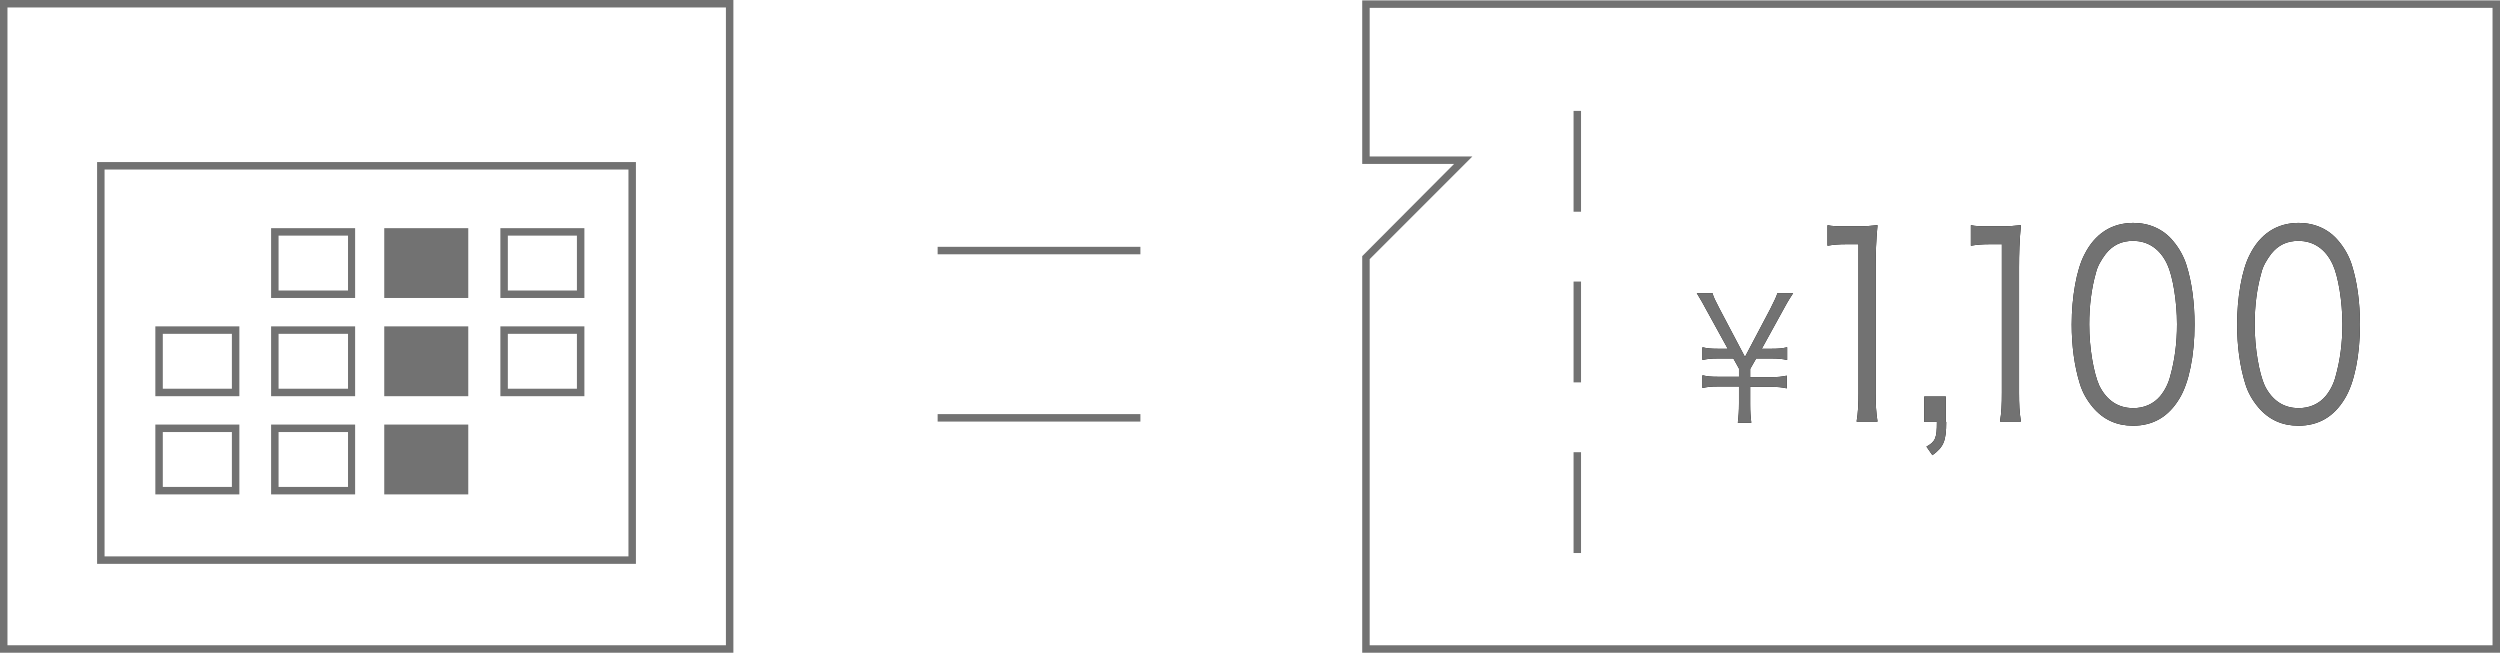
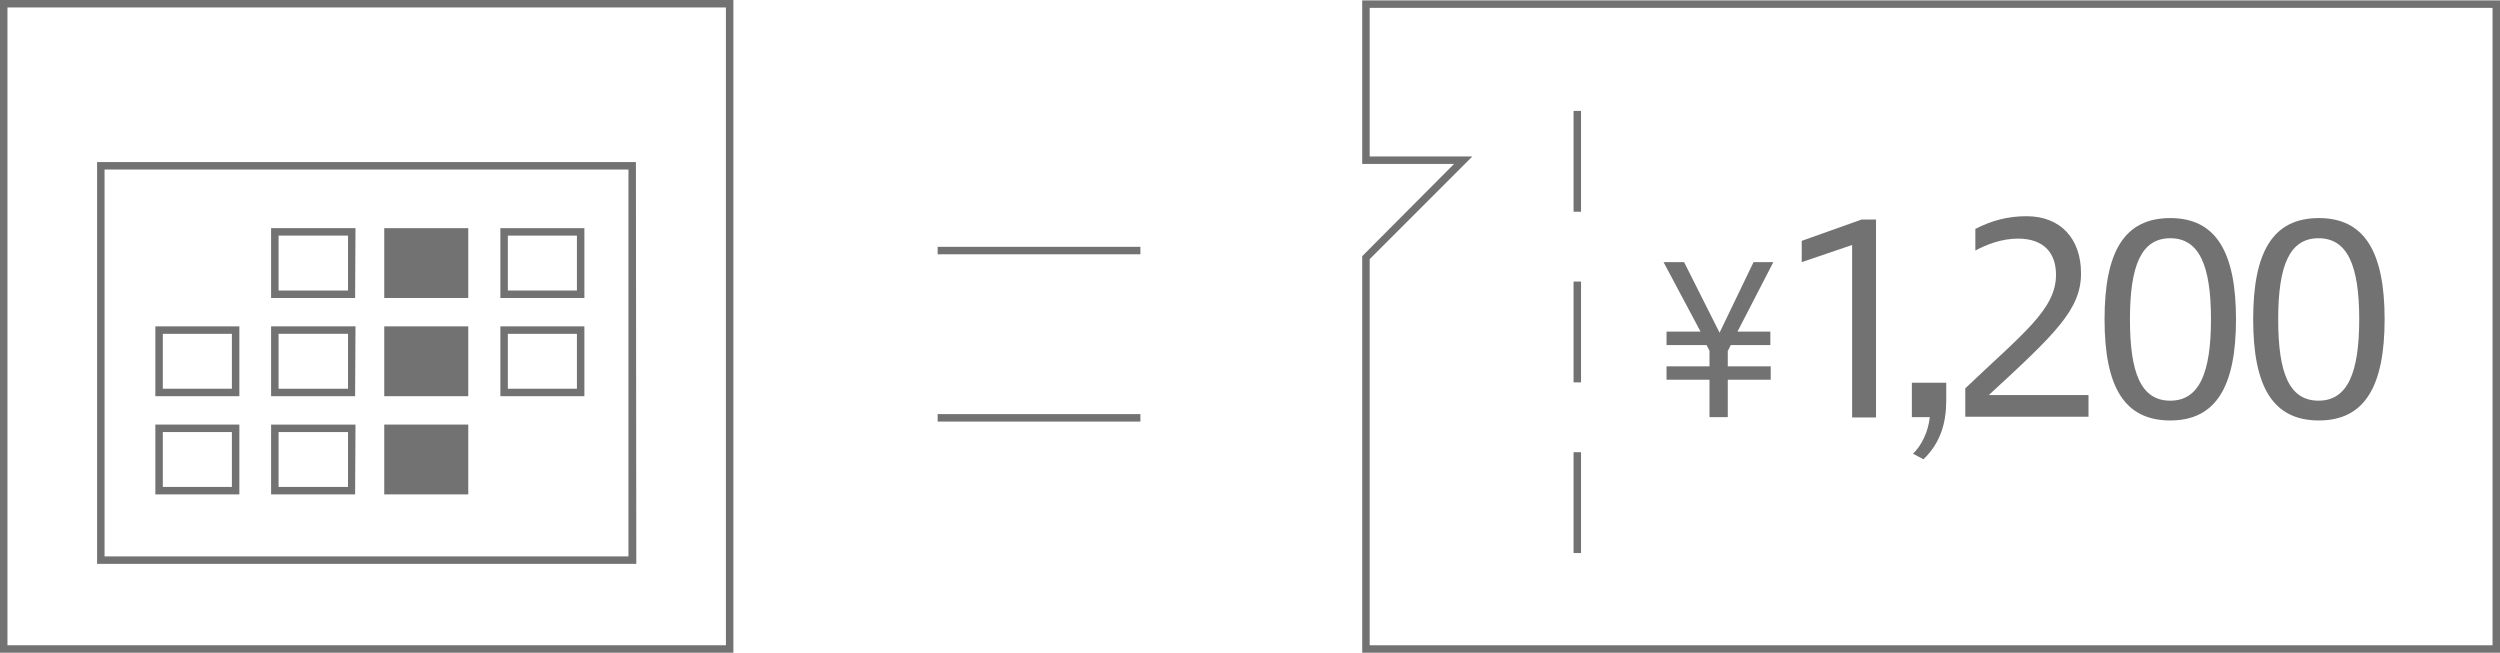
<svg xmlns="http://www.w3.org/2000/svg" version="1.1" id="レイヤー_21" x="0px" y="0px" viewBox="0 0 669.5 174.8" style="enable-background:new 0 0 669.5 174.8;" xml:space="preserve">
+   <style type="text/css">
+ 	.st0{fill:#727272;}
+ </style>
  <g>
-     <rect x="251.1" y="66.1" style="fill:#727272;" width="54.3" height="2" />
-     <rect x="251.1" y="110.9" style="fill:#727272;" width="54.3" height="2" />
+     <rect x="251.1" y="66.1" class="st0" width="54.3" height="2" />
+     <rect x="251.1" y="110.9" class="st0" width="54.3" height="2" />
  </g>
-   <path style="fill:#727272;" d="M669.5,174.8H364.8V68.6l24.6-24.7h-24.6V0.1h304.7V174.8z M366.8,172.8h300.7V2.1H366.8v39.8h27.5  l-27.5,27.5V172.8z" />
+   <path class="st0" d="M669.5,174.8H364.8V68.6l24.6-24.7h-24.6V0.1h304.7V174.8z M366.8,172.8h300.7V2.1H366.8v39.8h27.5l-27.5,27.5  V172.8z" />
  <g>
-     <rect x="421.4" y="121.1" style="fill:#727272;" width="2" height="27" />
-     <rect x="421.4" y="75.4" style="fill:#727272;" width="2" height="27" />
-     <rect x="421.4" y="29.7" style="fill:#727272;" width="2" height="27" />
+     <rect x="421.4" y="121.1" class="st0" width="2" height="27" />
+     <rect x="421.4" y="75.4" class="st0" width="2" height="27" />
+     <rect x="421.4" y="29.7" class="st0" width="2" height="27" />
  </g>
+   <path class="st0" d="M196.4,174.8H0V0h196.4V174.8z M2,172.8h192.4V2H2V172.8z" />
+   <path class="st0" d="M170.4,151H26V43.4h144.3L170.4,151L170.4,151z M28,149h140.3V45.4H28V149z" />
+   <path class="st0" d="M93.2,63.1v14.7H74.6V63.1H93.2 M95.2,61.1H72.6v18.7h22.5L95.2,61.1L95.2,61.1z" />
+   <rect x="102.9" y="61.1" class="st0" width="22.5" height="18.7" />
+   <path class="st0" d="M154.5,63.1v14.7H136V63.1H154.5 M156.5,61.1H134v18.7h22.5V61.1L156.5,61.1z" />
+   <path class="st0" d="M62.1,89.4v14.7H43.6V89.4H62.1 M64.1,87.4H41.6v18.7h22.5V87.4L64.1,87.4z" />
+   <path class="st0" d="M93.2,89.4v14.7H74.6V89.4H93.2 M95.2,87.4H72.6v18.7h22.5L95.2,87.4L95.2,87.4z" />
+   <rect x="102.9" y="87.4" class="st0" width="22.5" height="18.7" />
+   <path class="st0" d="M154.5,89.4v14.7H136V89.4H154.5 M156.5,87.4H134v18.7h22.5V87.4L156.5,87.4z" />
+   <path class="st0" d="M62.1,115.7v14.7H43.6v-14.7H62.1 M64.1,113.7H41.6v18.7h22.5V113.7L64.1,113.7z" />
+   <path class="st0" d="M93.2,115.7v14.7H74.6v-14.7H93.2 M95.2,113.7H72.6v18.7h22.5L95.2,113.7L95.2,113.7z" />
+   <rect x="102.9" y="113.7" class="st0" width="22.5" height="18.7" />
  <g>
-     <g>
-       <path d="M465.4,113.1c0.2-1.6,0.3-3.1,0.3-5.1v-4.5H460c-1.8,0-2.7,0.1-4.1,0.4v-3.4c1.3,0.3,2.3,0.4,4.1,0.4h5.7v-2.2l-1.5-2.7    H460c-1.8,0-2.7,0.1-4.1,0.4v-3.4c1.3,0.3,2.3,0.4,4.1,0.4h2.7l-6-10.9c-1.1-2.1-1.8-3.1-2.3-4h4.2c0.3,1.1,0.7,1.9,1.9,4.2    l6.8,12.9l6.8-12.9c1.1-2.2,1.6-3.2,1.9-4.2h4.2c-0.5,0.8-1.4,2.1-2.4,4l-6,10.9h2.7c1.8,0,2.8-0.1,4.1-0.4v3.4    c-1.3-0.3-2.4-0.4-4.1-0.4h-4.2l-1.6,2.8v2.2h5.7c1.7,0,2.7-0.1,4.1-0.4v3.4c-1.3-0.3-2.4-0.4-4.1-0.4h-5.7v4.5    c0,2.3,0.1,3.5,0.3,5.1H465.4z" />
-       <path d="M489.3,60.3c1.5,0.3,2.6,0.3,4.9,0.3h3.7c2,0,2.9-0.1,4.9-0.3c-0.4,4.2-0.5,7.7-0.5,11.4v33.4c0,3.2,0.1,5.2,0.5,7.8h-5.6    c0.4-2.4,0.5-4.6,0.5-7.8V65.4h-3.2c-1.9,0-3.4,0.1-5.1,0.4V60.3z" />
-       <path d="M521.2,113c0,5.1-0.7,6.7-3.7,8.9l-1.6-2.3c2.4-1.3,2.8-2.3,2.8-6.6h-3.4v-6.8h5.8V113z" />
-       <path d="M527.7,60.3c1.5,0.3,2.6,0.3,4.9,0.3h3.7c2,0,2.9-0.1,4.9-0.3c-0.4,4.2-0.5,7.7-0.5,11.4v33.4c0,3.2,0.1,5.2,0.5,7.8h-5.6    c0.4-2.4,0.5-4.6,0.5-7.8V65.4h-3.2c-1.9,0-3.4,0.1-5.1,0.4V60.3z" />
-       <path d="M560.5,109.1c-1.6-1.9-2.8-4-3.5-6.3c-1.5-4.8-2.2-10.3-2.2-15.9c0-7.3,1.3-14.7,3.4-18.7c2.8-5.6,7.3-8.5,13.1-8.5    c4.3,0,8.1,1.7,10.7,4.9c1.6,1.9,2.8,4.1,3.5,6.3c1.5,4.7,2.2,10.3,2.2,16c0,8.3-1.5,15.7-4.1,19.9c-2.9,4.8-7,7.2-12.4,7.2    C566.9,114,563.3,112.4,560.5,109.1z M563.9,68c-1.2,1.6-2.2,3.3-2.6,5c-1.2,4.2-1.8,8.9-1.8,13.9c0,6.4,1.2,13.1,2.7,16.4    c2,4,5.1,6,9.1,6c2.9,0,5.4-1.1,7.2-3.2c1.3-1.6,2.2-3.4,2.7-5.4c1.2-4.3,1.8-8.8,1.8-13.9c0-6-1.1-12.8-2.6-16    c-1.9-4.1-5.1-6.3-9.2-6.3C568.2,64.5,565.8,65.6,563.9,68z" />
-       <path d="M604.8,109.1c-1.6-1.9-2.8-4-3.5-6.3c-1.5-4.8-2.2-10.3-2.2-15.9c0-7.3,1.3-14.7,3.4-18.7c2.8-5.6,7.3-8.5,13.1-8.5    c4.3,0,8.1,1.7,10.7,4.9c1.6,1.9,2.8,4.1,3.5,6.3c1.5,4.7,2.2,10.3,2.2,16c0,8.3-1.5,15.7-4.1,19.9c-2.9,4.8-7,7.2-12.4,7.2    C611.2,114,607.6,112.4,604.8,109.1z M608.2,68c-1.2,1.6-2.2,3.3-2.6,5c-1.2,4.2-1.8,8.9-1.8,13.9c0,6.4,1.2,13.1,2.7,16.4    c2,4,5.1,6,9.1,6c2.9,0,5.4-1.1,7.2-3.2c1.3-1.6,2.2-3.4,2.7-5.4c1.2-4.3,1.8-8.8,1.8-13.9c0-6-1.1-12.8-2.6-16    c-1.9-4.1-5.1-6.3-9.2-6.3C612.5,64.5,610.1,65.6,608.2,68z" />
-     </g>
-     <g>
-       <path style="fill:#727272;" d="M465.4,113.1c0.2-1.6,0.3-3.1,0.3-5.1v-4.5H460c-1.8,0-2.7,0.1-4.1,0.4v-3.4c1.3,0.3,2.3,0.4,4.1,0.4h5.7    v-2.2l-1.5-2.7H460c-1.8,0-2.7,0.1-4.1,0.4v-3.4c1.3,0.3,2.3,0.4,4.1,0.4h2.7l-6-10.9c-1.1-2.1-1.8-3.1-2.3-4h4.2    c0.3,1.1,0.7,1.9,1.9,4.2l6.8,12.9l6.8-12.9c1.1-2.2,1.6-3.2,1.9-4.2h4.2c-0.5,0.8-1.4,2.1-2.4,4l-6,10.9h2.7    c1.8,0,2.8-0.1,4.1-0.4v3.4c-1.3-0.3-2.4-0.4-4.1-0.4h-4.2l-1.6,2.8v2.2h5.7c1.7,0,2.7-0.1,4.1-0.4v3.4c-1.3-0.3-2.4-0.4-4.1-0.4    h-5.7v4.5c0,2.3,0.1,3.5,0.3,5.1H465.4z" />
-       <path style="fill:#727272;" d="M489.3,60.3c1.5,0.3,2.6,0.3,4.9,0.3h3.7c2,0,2.9-0.1,4.9-0.3c-0.4,4.2-0.5,7.7-0.5,11.4v33.4    c0,3.2,0.1,5.2,0.5,7.8h-5.6c0.4-2.4,0.5-4.6,0.5-7.8V65.4h-3.2c-1.9,0-3.4,0.1-5.1,0.4V60.3z" />
-       <path style="fill:#727272;" d="M521.2,113c0,5.1-0.7,6.7-3.7,8.9l-1.6-2.3c2.4-1.3,2.8-2.3,2.8-6.6h-3.4v-6.8h5.8V113z" />
-       <path style="fill:#727272;" d="M527.7,60.3c1.5,0.3,2.6,0.3,4.9,0.3h3.7c2,0,2.9-0.1,4.9-0.3c-0.4,4.2-0.5,7.7-0.5,11.4v33.4    c0,3.2,0.1,5.2,0.5,7.8h-5.6c0.4-2.4,0.5-4.6,0.5-7.8V65.4h-3.2c-1.9,0-3.4,0.1-5.1,0.4V60.3z" />
-       <path style="fill:#727272;" d="M560.5,109.1c-1.6-1.9-2.8-4-3.5-6.3c-1.5-4.8-2.2-10.3-2.2-15.9c0-7.3,1.3-14.7,3.4-18.7    c2.8-5.6,7.3-8.5,13.1-8.5c4.3,0,8.1,1.7,10.7,4.9c1.6,1.9,2.8,4.1,3.5,6.3c1.5,4.7,2.2,10.3,2.2,16c0,8.3-1.5,15.7-4.1,19.9    c-2.9,4.8-7,7.2-12.4,7.2C566.9,114,563.3,112.4,560.5,109.1z M563.9,68c-1.2,1.6-2.2,3.3-2.6,5c-1.2,4.2-1.8,8.9-1.8,13.9    c0,6.4,1.2,13.1,2.7,16.4c2,4,5.1,6,9.1,6c2.9,0,5.4-1.1,7.2-3.2c1.3-1.6,2.2-3.4,2.7-5.4c1.2-4.3,1.8-8.8,1.8-13.9    c0-6-1.1-12.8-2.6-16c-1.9-4.1-5.1-6.3-9.2-6.3C568.2,64.5,565.8,65.6,563.9,68z" />
-       <path style="fill:#727272;" d="M604.8,109.1c-1.6-1.9-2.8-4-3.5-6.3c-1.5-4.8-2.2-10.3-2.2-15.9c0-7.3,1.3-14.7,3.4-18.7    c2.8-5.6,7.3-8.5,13.1-8.5c4.3,0,8.1,1.7,10.7,4.9c1.6,1.9,2.8,4.1,3.5,6.3c1.5,4.7,2.2,10.3,2.2,16c0,8.3-1.5,15.7-4.1,19.9    c-2.9,4.8-7,7.2-12.4,7.2C611.2,114,607.6,112.4,604.8,109.1z M608.2,68c-1.2,1.6-2.2,3.3-2.6,5c-1.2,4.2-1.8,8.9-1.8,13.9    c0,6.4,1.2,13.1,2.7,16.4c2,4,5.1,6,9.1,6c2.9,0,5.4-1.1,7.2-3.2c1.3-1.6,2.2-3.4,2.7-5.4c1.2-4.3,1.8-8.8,1.8-13.9    c0-6-1.1-12.8-2.6-16c-1.9-4.1-5.1-6.3-9.2-6.3C612.5,64.5,610.1,65.6,608.2,68z" />
-     </g>
+     <path class="st0" d="M457.8,111.7v-10h-11.5v-3.6h11.5v-4.2l-0.8-1.5h-10.7v-3.6h9.1l-9.9-18.6h5.5l9.5,18.9l9.1-18.9h5.3   l-9.6,18.6h8.8v3.6h-10.6l-0.8,1.6v4.1h11.5v3.6h-11.5v10H457.8z" />
+     <path class="st0" d="M496,111.7V65.6l-13.5,4.6v-5.7l16-5.7h3.9v53H496z" />
+     <path class="st0" d="M512.3,121.5c2.3-2.2,4.1-5.9,4.5-9.8H512v-9.2h9.2v4.8c0,5.7-1.4,11.2-6.1,15.7L512.3,121.5z" />
+     <path class="st0" d="M526.3,111.7V104c15.3-14.6,24.3-21.1,24.3-30.4c0-5.8-3.2-9.7-10.2-9.7c-4.2,0-8.3,1.5-11.4,3.2v-5.8   c4.5-2.3,8.8-3.4,13.7-3.4c9.2,0,14.6,6.1,14.6,15.3c0,9.7-6.9,16.2-24.7,32.6h26.7v5.8H526.3z" />
+     <path class="st0" d="M563.6,85.5c0-18.1,5.3-27.1,17.6-27.1s17.6,9.2,17.6,27.1c0,17.9-5.3,27.1-17.6,27.1S563.6,103.6,563.6,85.5z    M592.1,85.5c0-14.3-3.1-21.7-10.9-21.7c-7.8,0-10.8,7.4-10.8,21.7c0,14.3,2.9,21.8,10.8,21.8C589,107.3,592.1,99.8,592.1,85.5z" />
+     <path class="st0" d="M603.4,85.5c0-18.1,5.3-27.1,17.6-27.1s17.6,9.2,17.6,27.1c0,17.9-5.3,27.1-17.6,27.1S603.4,103.6,603.4,85.5z    M631.8,85.5c0-14.3-3.1-21.7-10.9-21.7c-7.8,0-10.8,7.4-10.8,21.7c0,14.3,2.9,21.8,10.8,21.8C628.7,107.3,631.8,99.8,631.8,85.5z" />
  </g>
-   <path style="fill:#727272;" d="M196.4,174.8H0V0h196.4V174.8z M2,172.8h192.4V2H2V172.8z" />
-   <path style="fill:#727272;" d="M170.4,151H26V43.4h144.3V151z M28,149h140.3V45.4H28V149z" />
-   <path style="fill:#727272;" d="M93.2,63.1v14.7H74.6V63.1H93.2 M95.2,61.1H72.6v18.7h22.5V61.1L95.2,61.1z" />
-   <rect x="102.9" y="61.1" style="fill:#727272;" width="22.5" height="18.7" />
-   <path style="fill:#727272;" d="M154.5,63.1v14.7H136V63.1H154.5 M156.5,61.1H134v18.7h22.5V61.1L156.5,61.1z" />
-   <path style="fill:#727272;" d="M62.1,89.4v14.7H43.6V89.4H62.1 M64.1,87.4H41.6v18.7h22.5V87.4L64.1,87.4z" />
-   <path style="fill:#727272;" d="M93.2,89.4v14.7H74.6V89.4H93.2 M95.2,87.4H72.6v18.7h22.5V87.4L95.2,87.4z" />
-   <rect x="102.9" y="87.4" style="fill:#727272;" width="22.5" height="18.7" />
-   <path style="fill:#727272;" d="M154.5,89.4v14.7H136V89.4H154.5 M156.5,87.4H134v18.7h22.5V87.4L156.5,87.4z" />
-   <path style="fill:#727272;" d="M62.1,115.7v14.7H43.6v-14.7H62.1 M64.1,113.7H41.6v18.7h22.5V113.7L64.1,113.7z" />
-   <path style="fill:#727272;" d="M93.2,115.7v14.7H74.6v-14.7H93.2 M95.2,113.7H72.6v18.7h22.5V113.7L95.2,113.7z" />
-   <rect x="102.9" y="113.7" style="fill:#727272;" width="22.5" height="18.7" />
</svg>
